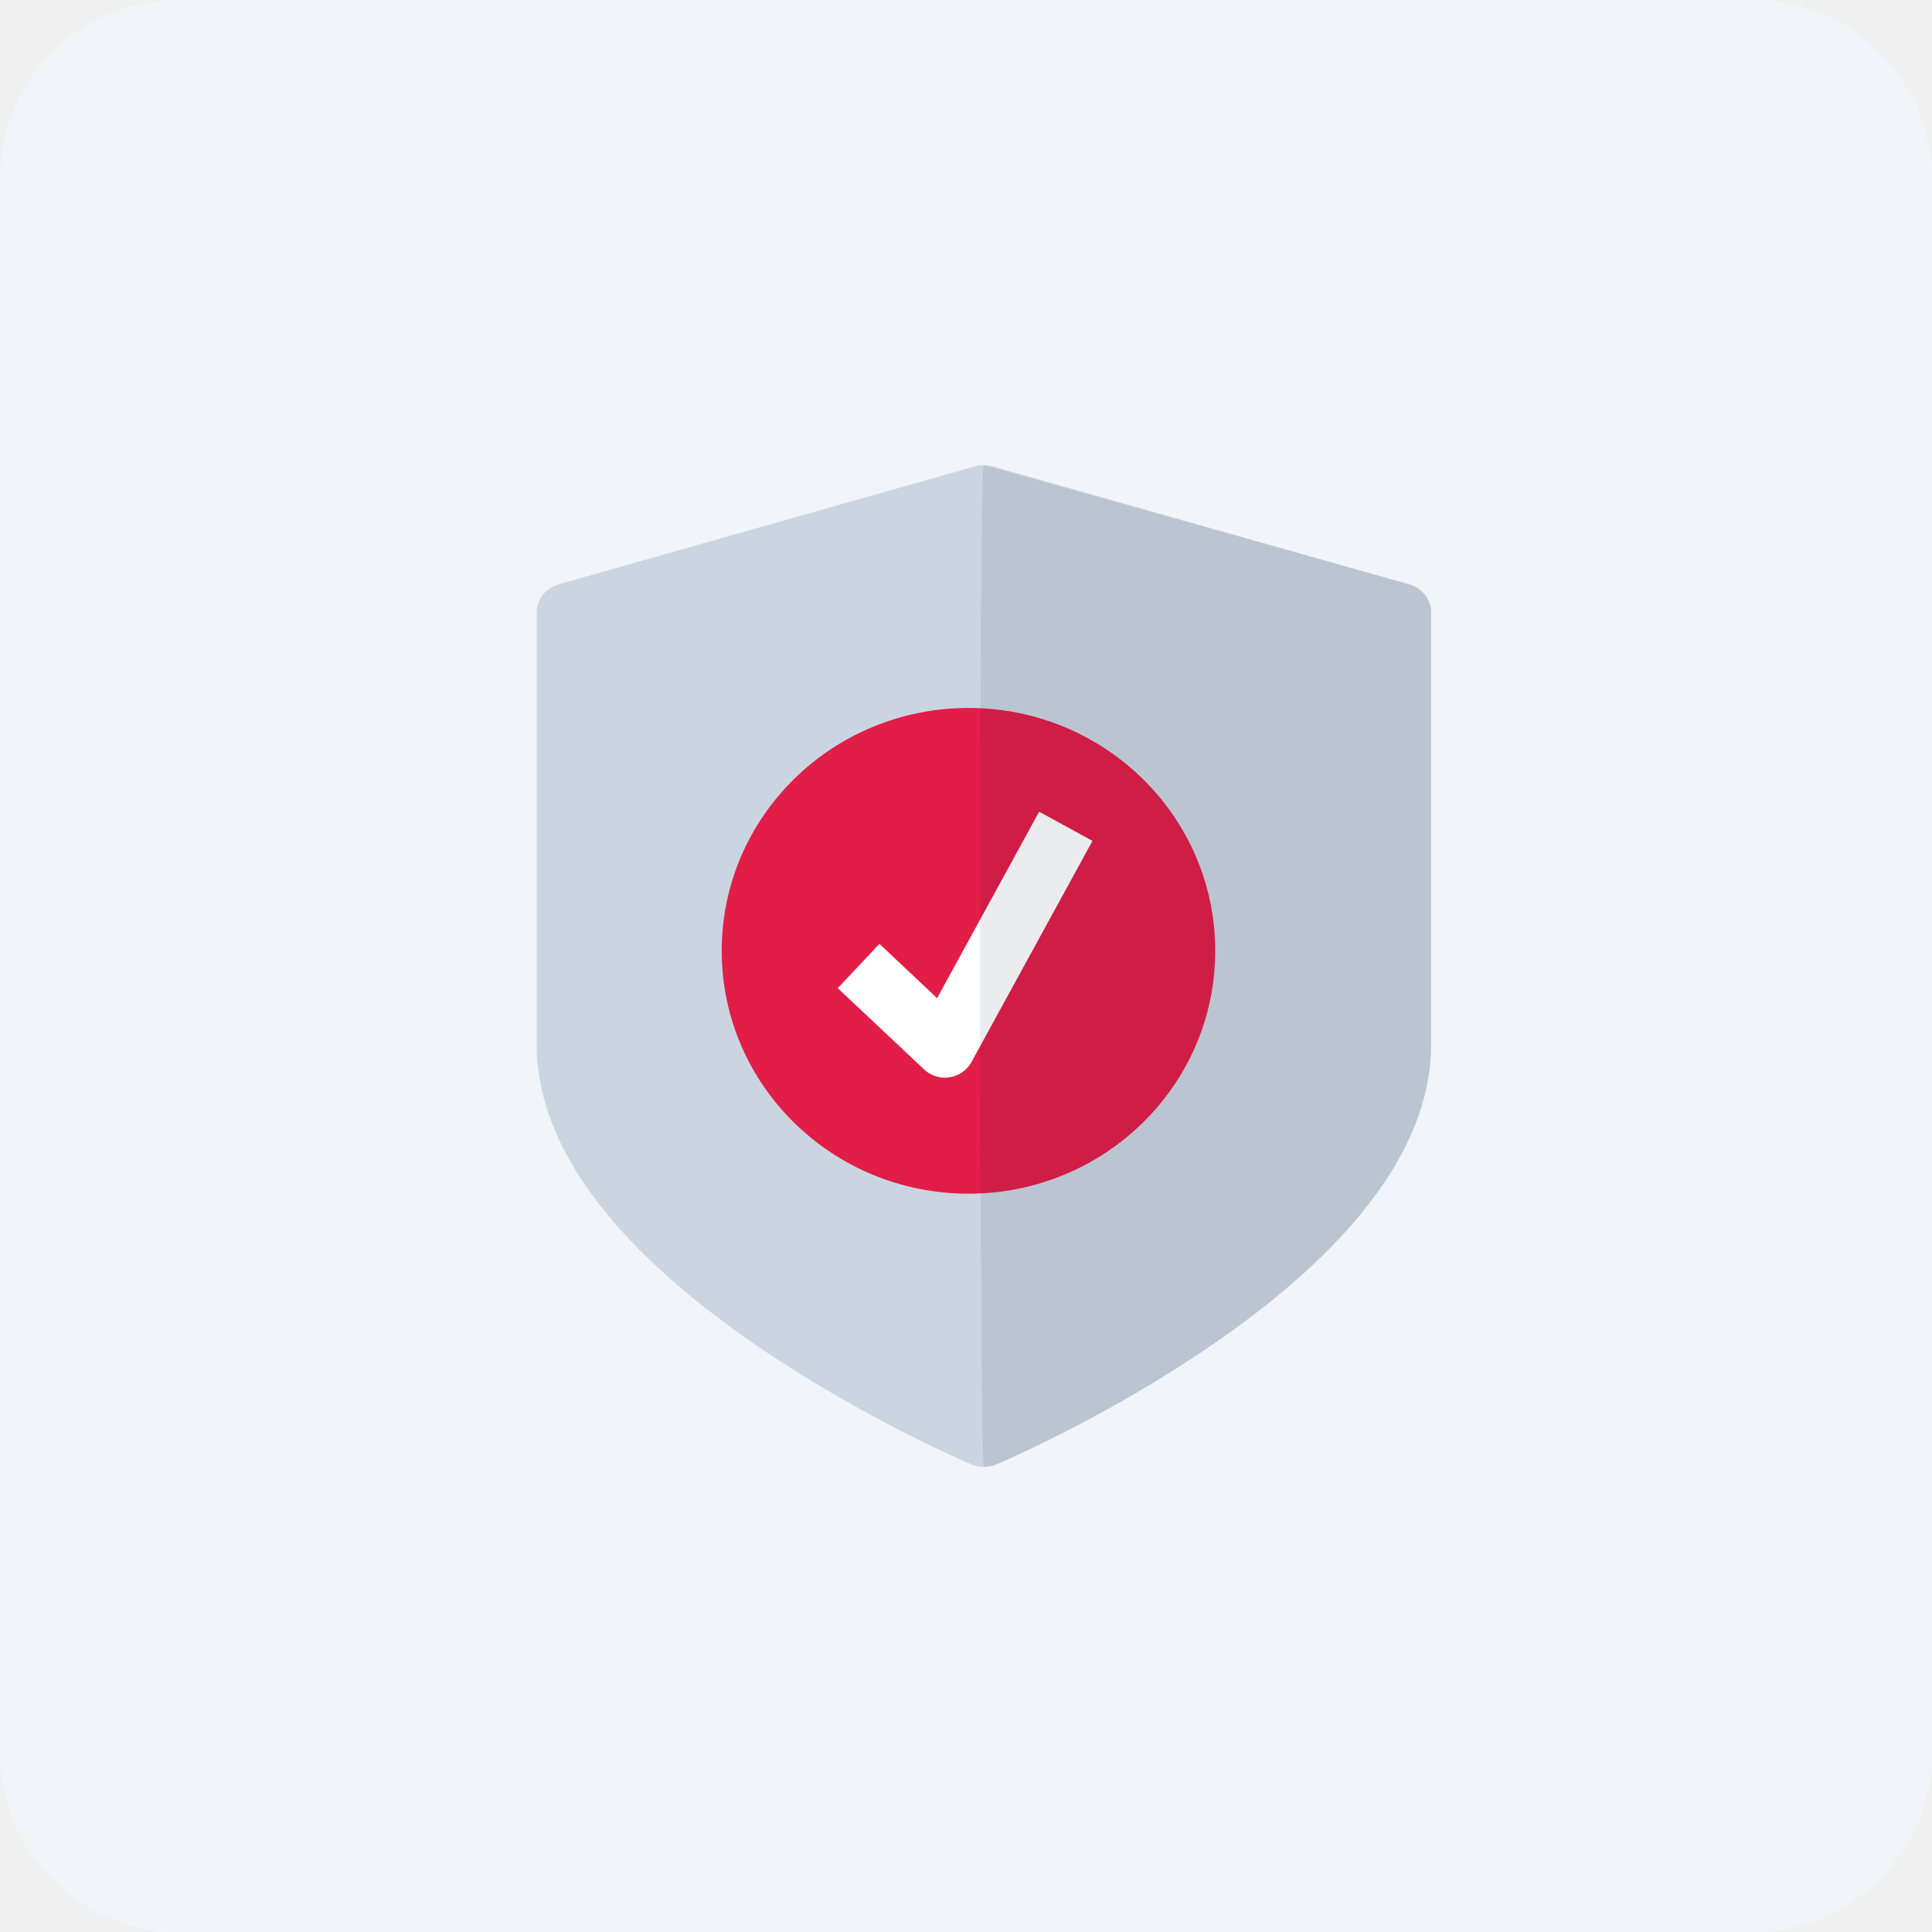
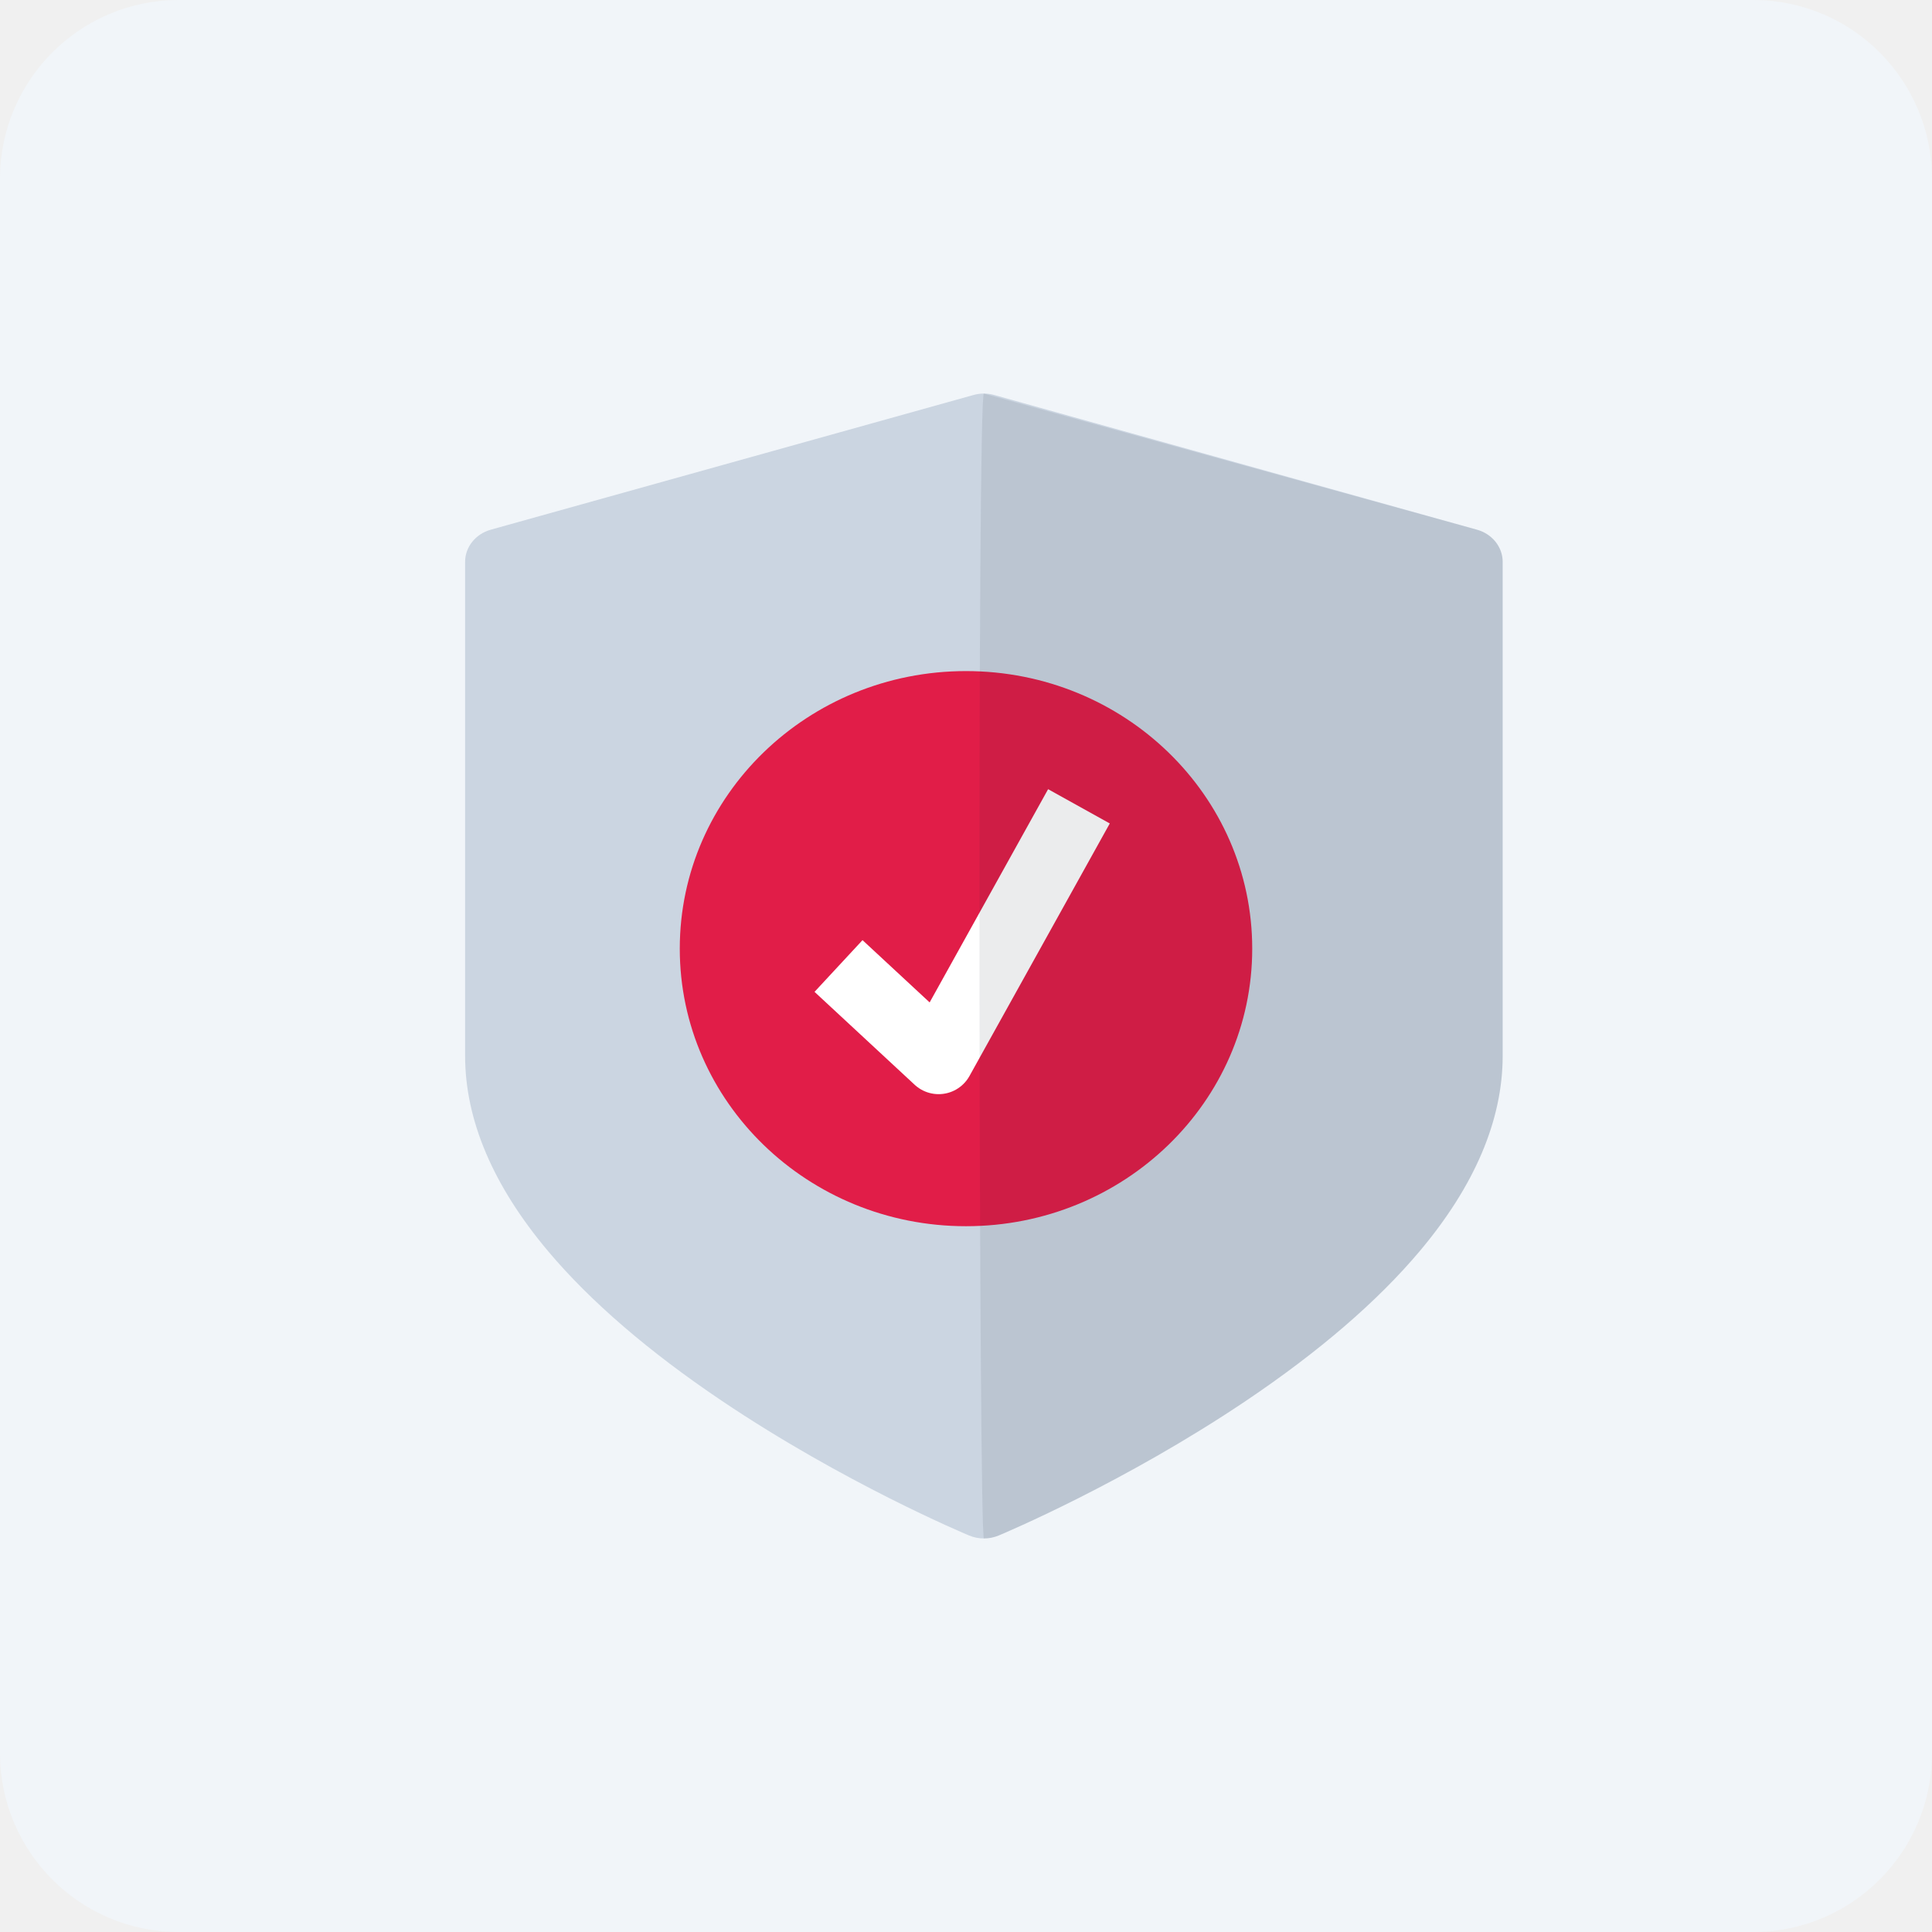
<svg xmlns="http://www.w3.org/2000/svg" width="54px" height="54px" viewBox="0 0 54 54" version="1.1">
  <g id="auth-providers-zero-trust" stroke="none" stroke-width="1" fill="none" fill-rule="evenodd">
    <rect id="Rectangle" fill="#F1F5F9" x="0" y="0" width="54" height="54" rx="5" />
-     <g id="Group" transform="translate(15, 13)">
-       <path d="M24.381,3.33 L12.75,0.035 C12.587,-0.011 12.413,-0.011 12.25,0.035 L0.619,3.33 C0.252,3.434 0,3.753 0,4.115 L0,16.197 C0,17.768 0.674,19.377 2.002,20.978 C3.017,22.2 4.421,23.428 6.175,24.627 C9.122,26.641 12.023,27.877 12.145,27.928 C12.258,27.976 12.379,28 12.5,28 C12.621,28 12.742,27.976 12.855,27.928 C12.977,27.877 15.879,26.641 18.825,24.627 C20.579,23.428 21.983,22.2 22.998,20.978 C24.326,19.377 25,17.768 25,16.197 L25,4.115 C25,3.753 24.748,3.434 24.381,3.33 Z" id="Path" fill="#CBD5E1" fill-rule="nonzero" />
-       <ellipse id="Oval" fill="#E11D48" cx="12.069" cy="13.576" rx="6.897" ry="6.788" />
-       <polyline id="Path-5" stroke="#FFFFFF" stroke-width="1.7" stroke-linejoin="round" points="8.998 14 11.41 16.271 14.79 10.095" />
-       <path d="M24.381,3.33 L12.5,0 C12.337,-0.046 12.379,28 12.5,28 C12.621,28 12.742,27.976 12.855,27.928 C12.977,27.877 15.879,26.641 18.825,24.627 C20.579,23.428 21.983,22.2 22.998,20.978 C24.326,19.377 25,17.768 25,16.197 L25,4.115 C25,3.753 24.748,3.434 24.381,3.33 Z" id="Path" fill="#0F172A" fill-rule="nonzero" opacity="0.084" />
+     <g id="Group" transform="translate(13, 11)">
+       <path d="M28.282,3.805 L14.79,0.04 C14.601,-0.013 14.399,-0.013 14.211,0.04 L0.718,3.805 C0.292,3.924 0,4.289 0,4.703 L0,18.51 C0,20.306 0.782,22.145 2.323,23.975 C3.5,25.372 5.128,26.775 7.163,28.145 C10.581,30.447 13.947,31.859 14.088,31.918 C14.219,31.973 14.36,32 14.5,32 C14.641,32 14.781,31.973 14.912,31.918 C15.053,31.859 18.419,30.447 21.837,28.145 C23.872,26.775 25.5,25.372 26.677,23.975 C28.219,22.145 29,20.306 29,18.51 L29,4.703 C29,4.289 28.708,3.924 28.282,3.805 Z" id="Path" fill="#CBD5E1" fill-rule="nonzero" />
+       <ellipse id="Oval" fill="#E11D48" cx="14" cy="15.515" rx="8" ry="7.758" />
+       <polyline id="Path-5" stroke="#FFFFFF" stroke-width="1.972" stroke-linejoin="round" points="10.437 16 13.235 18.596 17.157 11.537" />
+       <path d="M28.282,3.805 L14.5,0 C14.311,-0.052 14.36,32 14.5,32 C14.641,32 14.781,31.973 14.912,31.918 C15.053,31.859 18.419,30.447 21.837,28.145 C23.872,26.775 25.5,25.372 26.677,23.975 C28.219,22.145 29,20.306 29,18.51 L29,4.703 C29,4.289 28.708,3.924 28.282,3.805 Z" id="Path" fill="#0F172A" fill-rule="nonzero" opacity="0.084" />
    </g>
  </g>
</svg>
